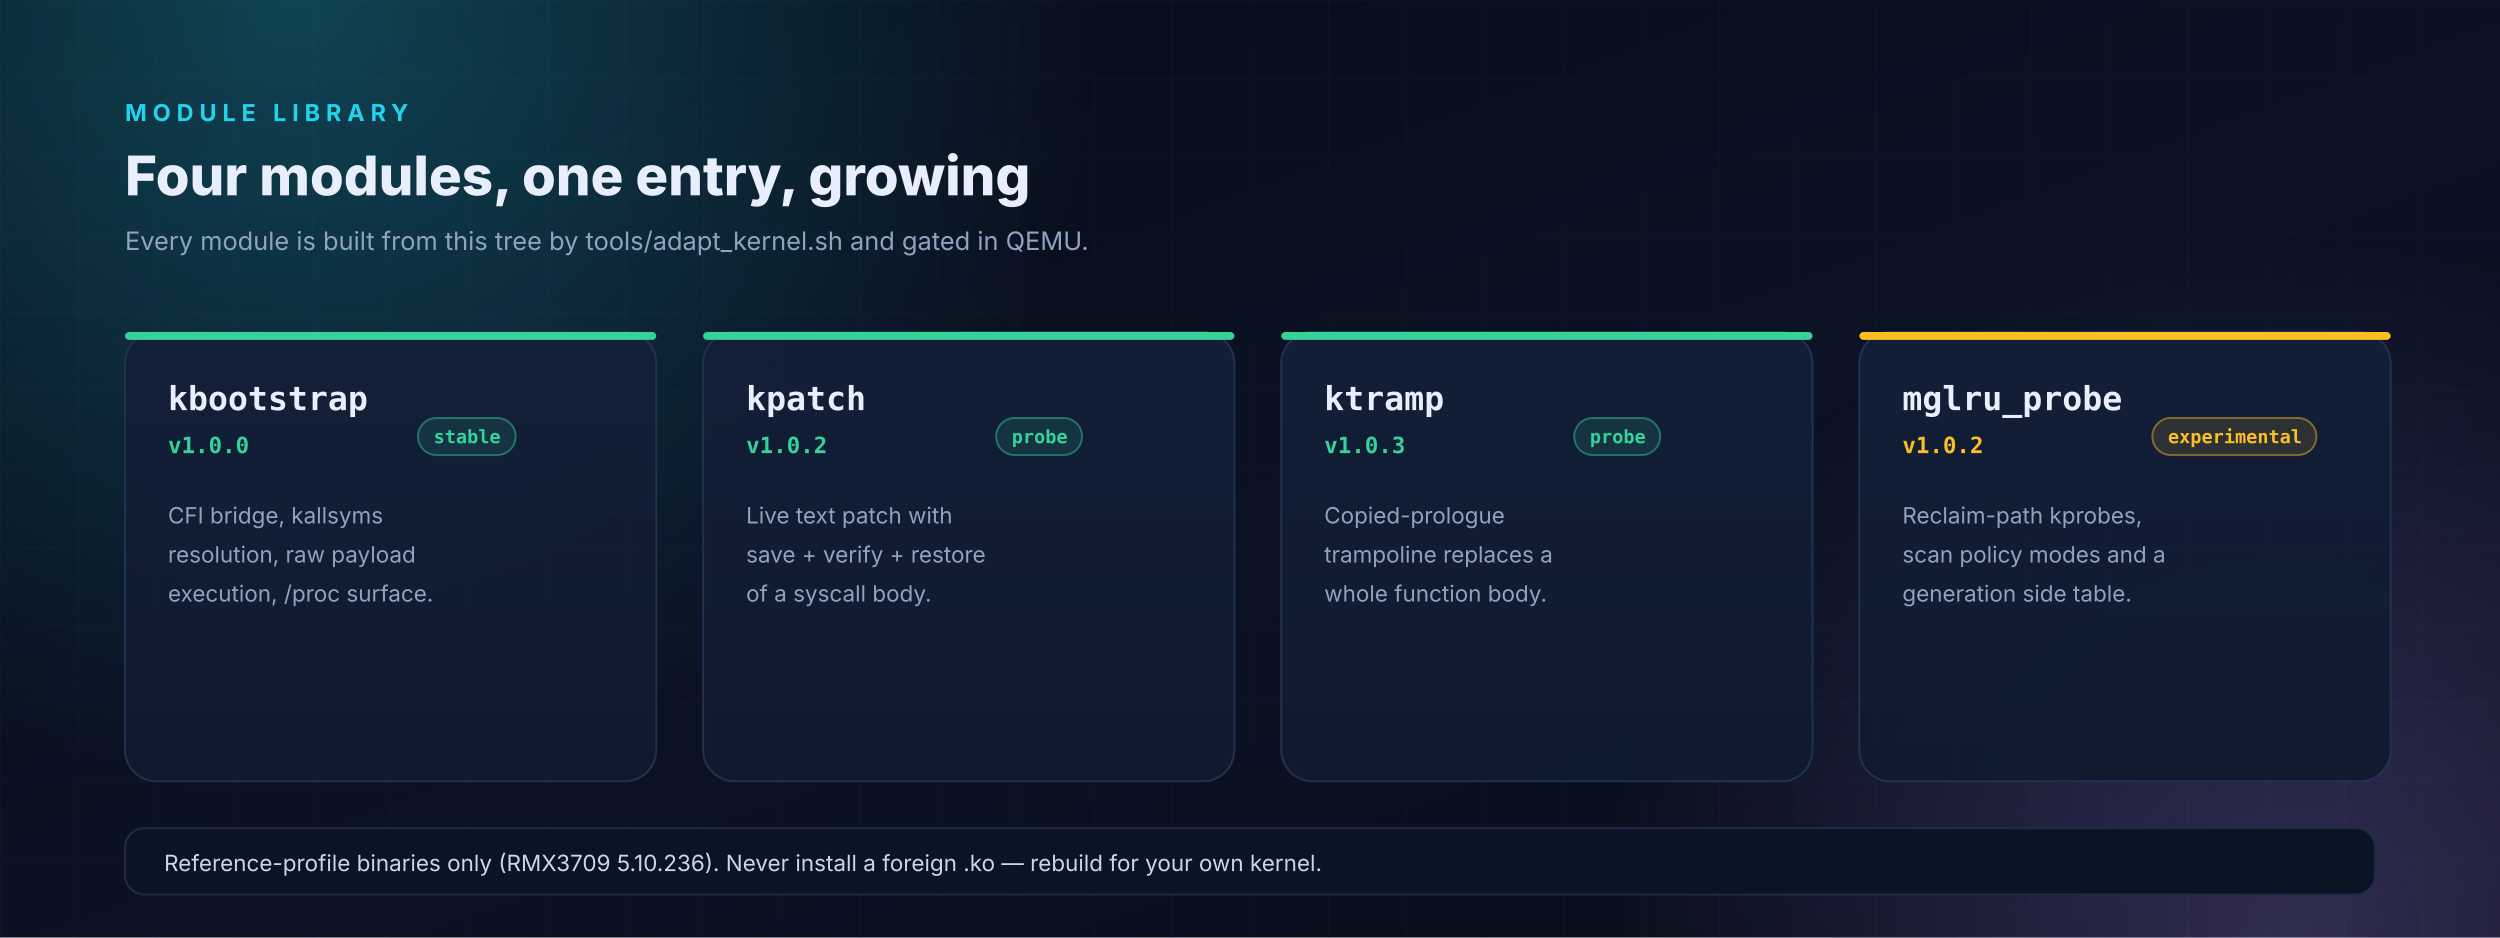
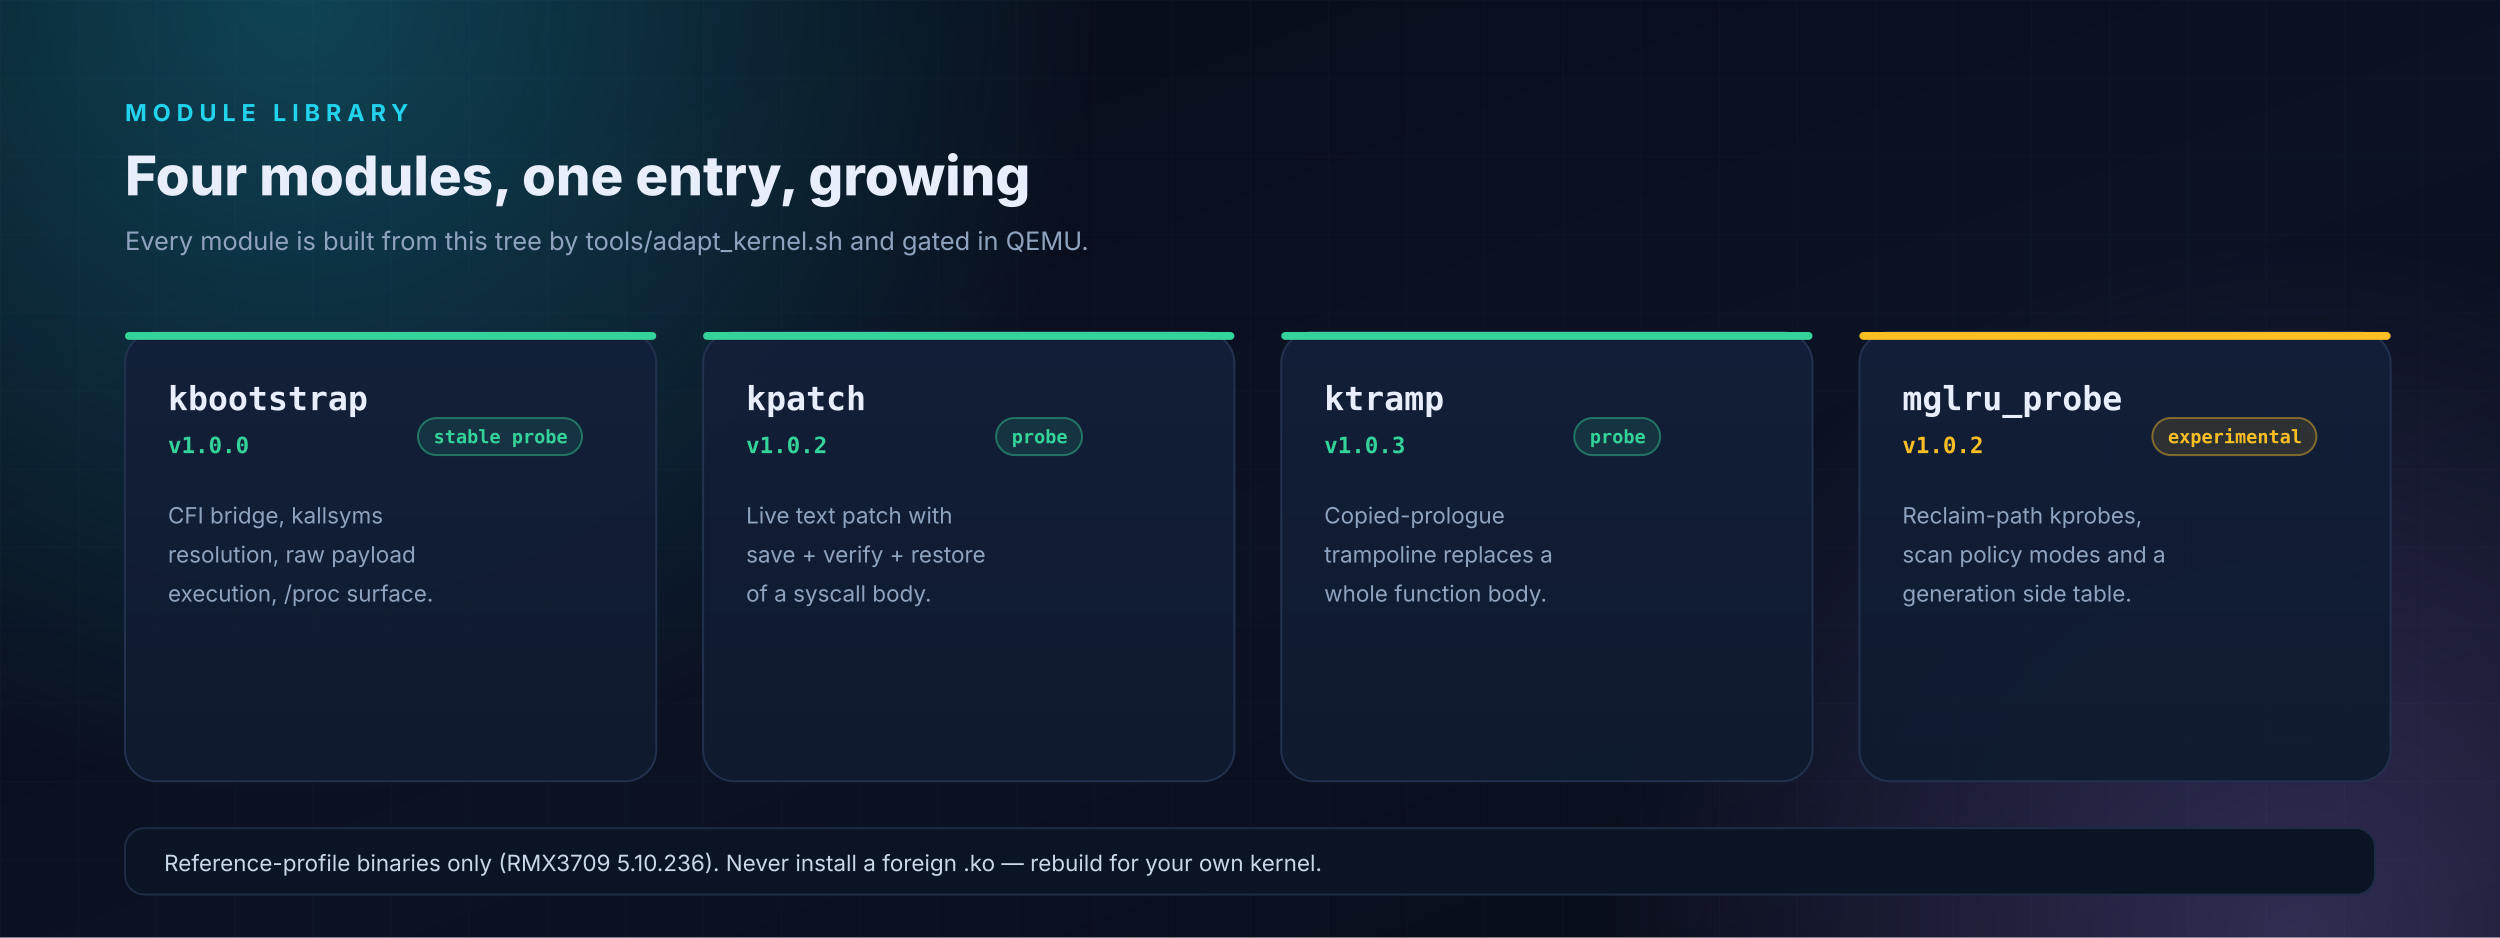
<svg xmlns="http://www.w3.org/2000/svg" width="1280" height="480" viewBox="0 0 1280 480" role="img" aria-labelledby="t d">
  <defs>
    <linearGradient id="bg" x1="0" y1="0" x2="1" y2="1">
      <stop offset="0" stop-color="#070b16" />
      <stop offset="55%" stop-color="#0b1224" />
      <stop offset="100%" stop-color="#070b16" />
    </linearGradient>
    <linearGradient id="accent" x1="0" y1="0" x2="1" y2="0">
      <stop offset="0" stop-color="#22d3ee" />
      <stop offset="100%" stop-color="#a78bfa" />
    </linearGradient>
    <linearGradient id="cardg" x1="0" y1="0" x2="0" y2="1">
      <stop offset="0" stop-color="#121f38" stop-opacity="0.95" />
      <stop offset="100%" stop-color="#0f1a2e" stop-opacity="0.95" />
    </linearGradient>
    <radialGradient id="glowc">
      <stop offset="0" stop-color="#22d3ee" stop-opacity="0.28" />
      <stop offset="100%" stop-color="#22d3ee" stop-opacity="0" />
    </radialGradient>
    <radialGradient id="glowv">
      <stop offset="0" stop-color="#a78bfa" stop-opacity="0.26" />
      <stop offset="100%" stop-color="#a78bfa" stop-opacity="0" />
    </radialGradient>
    <pattern id="grid" width="40" height="40" patternUnits="userSpaceOnUse">
      <path d="M40 0H0V40" fill="none" stroke="#1b2740" stroke-width="1" stroke-opacity="0.5" />
    </pattern>
    <marker id="arw" viewBox="0 0 10 10" refX="9" refY="5" markerWidth="7" markerHeight="7" orient="auto-start-reverse">
      <path d="M0 0 L10 5 L0 10 z" fill="#8fa3bf" />
    </marker>
    <filter id="soft" x="-20%" y="-20%" width="140%" height="140%">
      <feDropShadow dx="0" dy="6" stdDeviation="10" flood-color="#000" flood-opacity="0.35" />
    </filter>
  </defs>
  <rect width="1280" height="480" fill="url(#bg)" />
  <rect width="1280" height="480" fill="url(#grid)" opacity="0.35" />
  <circle cx="153" cy="0" r="409" fill="url(#glowc)" />
  <circle cx="1177" cy="480" r="358" fill="url(#glowv)" />
  <text x="64" y="62" font-family="'Inter','Segoe UI',Roboto,Helvetica,Arial,sans-serif" font-size="12" fill="#22d3ee" font-weight="700" letter-spacing="3">MODULE LIBRARY</text>
  <text x="64" y="100" font-family="'Inter','Segoe UI',Roboto,Helvetica,Arial,sans-serif" font-size="28" fill="#e8eefb" font-weight="800">Four modules, one entry, growing</text>
  <text x="64" y="128" font-family="'Inter','Segoe UI',Roboto,Helvetica,Arial,sans-serif" font-size="13" fill="#8fa3bf" font-weight="400">Every module is built from this tree by tools/adapt_kernel.sh and gated in QEMU.</text>
  <rect x="64" y="170" width="272" height="230" rx="16" fill="url(#cardg)" stroke="#22314e" stroke-width="1" />
  <rect x="64" y="170" width="272" height="4" rx="2" fill="#34d399" />
  <text x="86" y="210" font-family="'JetBrains Mono','SFMono-Regular',ui-monospace,Menlo,Consolas,monospace" font-size="17" fill="#e8eefb" font-weight="700">kbootstrap</text>
  <text x="86" y="232" font-family="'JetBrains Mono','SFMono-Regular',ui-monospace,Menlo,Consolas,monospace" font-size="11.5" fill="#34d399" font-weight="600">v1.0.0</text>
-   <rect x="214" y="214" width="50" height="19" rx="9.5" fill="#34d399" fill-opacity="0.12" stroke="#34d399" stroke-opacity="0.45" />
-   <text x="222" y="226.92" font-family="'JetBrains Mono','SFMono-Regular',ui-monospace,Menlo,Consolas,monospace" font-size="9.5" fill="#34d399" font-weight="600">stable</text>
+   <rect x="214" y="214" width="84" height="19" rx="9.5" fill="#34d399" fill-opacity="0.12" stroke="#34d399" stroke-opacity="0.45" />
+   <text x="222" y="226.92" font-family="'JetBrains Mono','SFMono-Regular',ui-monospace,Menlo,Consolas,monospace" font-size="9.5" fill="#34d399" font-weight="600">stable probe</text>
  <text x="86" y="268" font-family="'Inter','Segoe UI',Roboto,Helvetica,Arial,sans-serif" font-size="11.5" fill="#8fa3bf" font-weight="400">CFI bridge, kallsyms</text>
  <text x="86" y="288" font-family="'Inter','Segoe UI',Roboto,Helvetica,Arial,sans-serif" font-size="11.5" fill="#8fa3bf" font-weight="400">resolution, raw payload</text>
  <text x="86" y="308" font-family="'Inter','Segoe UI',Roboto,Helvetica,Arial,sans-serif" font-size="11.5" fill="#8fa3bf" font-weight="400">execution, /proc surface.</text>
  <rect x="360" y="170" width="272" height="230" rx="16" fill="url(#cardg)" stroke="#22314e" stroke-width="1" />
  <rect x="360" y="170" width="272" height="4" rx="2" fill="#34d399" />
  <text x="382" y="210" font-family="'JetBrains Mono','SFMono-Regular',ui-monospace,Menlo,Consolas,monospace" font-size="17" fill="#e8eefb" font-weight="700">kpatch</text>
  <text x="382" y="232" font-family="'JetBrains Mono','SFMono-Regular',ui-monospace,Menlo,Consolas,monospace" font-size="11.5" fill="#34d399" font-weight="600">v1.0.2</text>
  <rect x="510" y="214" width="44" height="19" rx="9.5" fill="#34d399" fill-opacity="0.12" stroke="#34d399" stroke-opacity="0.45" />
  <text x="518" y="226.92" font-family="'JetBrains Mono','SFMono-Regular',ui-monospace,Menlo,Consolas,monospace" font-size="9.5" fill="#34d399" font-weight="600">probe</text>
  <text x="382" y="268" font-family="'Inter','Segoe UI',Roboto,Helvetica,Arial,sans-serif" font-size="11.5" fill="#8fa3bf" font-weight="400">Live text patch with</text>
  <text x="382" y="288" font-family="'Inter','Segoe UI',Roboto,Helvetica,Arial,sans-serif" font-size="11.5" fill="#8fa3bf" font-weight="400">save + verify + restore</text>
  <text x="382" y="308" font-family="'Inter','Segoe UI',Roboto,Helvetica,Arial,sans-serif" font-size="11.5" fill="#8fa3bf" font-weight="400">of a syscall body.</text>
  <rect x="656" y="170" width="272" height="230" rx="16" fill="url(#cardg)" stroke="#22314e" stroke-width="1" />
  <rect x="656" y="170" width="272" height="4" rx="2" fill="#34d399" />
  <text x="678" y="210" font-family="'JetBrains Mono','SFMono-Regular',ui-monospace,Menlo,Consolas,monospace" font-size="17" fill="#e8eefb" font-weight="700">ktramp</text>
  <text x="678" y="232" font-family="'JetBrains Mono','SFMono-Regular',ui-monospace,Menlo,Consolas,monospace" font-size="11.5" fill="#34d399" font-weight="600">v1.0.3</text>
  <rect x="806" y="214" width="44" height="19" rx="9.5" fill="#34d399" fill-opacity="0.12" stroke="#34d399" stroke-opacity="0.45" />
  <text x="814" y="226.92" font-family="'JetBrains Mono','SFMono-Regular',ui-monospace,Menlo,Consolas,monospace" font-size="9.5" fill="#34d399" font-weight="600">probe</text>
  <text x="678" y="268" font-family="'Inter','Segoe UI',Roboto,Helvetica,Arial,sans-serif" font-size="11.5" fill="#8fa3bf" font-weight="400">Copied-prologue</text>
  <text x="678" y="288" font-family="'Inter','Segoe UI',Roboto,Helvetica,Arial,sans-serif" font-size="11.5" fill="#8fa3bf" font-weight="400">trampoline replaces a</text>
  <text x="678" y="308" font-family="'Inter','Segoe UI',Roboto,Helvetica,Arial,sans-serif" font-size="11.5" fill="#8fa3bf" font-weight="400">whole function body.</text>
  <rect x="952" y="170" width="272" height="230" rx="16" fill="url(#cardg)" stroke="#22314e" stroke-width="1" />
  <rect x="952" y="170" width="272" height="4" rx="2" fill="#fbbf24" />
  <text x="974" y="210" font-family="'JetBrains Mono','SFMono-Regular',ui-monospace,Menlo,Consolas,monospace" font-size="17" fill="#e8eefb" font-weight="700">mglru_probe</text>
  <text x="974" y="232" font-family="'JetBrains Mono','SFMono-Regular',ui-monospace,Menlo,Consolas,monospace" font-size="11.5" fill="#fbbf24" font-weight="600">v1.0.2</text>
  <rect x="1102" y="214" width="84" height="19" rx="9.5" fill="#fbbf24" fill-opacity="0.12" stroke="#fbbf24" stroke-opacity="0.45" />
  <text x="1110" y="226.92" font-family="'JetBrains Mono','SFMono-Regular',ui-monospace,Menlo,Consolas,monospace" font-size="9.5" fill="#fbbf24" font-weight="600">experimental</text>
  <text x="974" y="268" font-family="'Inter','Segoe UI',Roboto,Helvetica,Arial,sans-serif" font-size="11.5" fill="#8fa3bf" font-weight="400">Reclaim-path kprobes,</text>
  <text x="974" y="288" font-family="'Inter','Segoe UI',Roboto,Helvetica,Arial,sans-serif" font-size="11.5" fill="#8fa3bf" font-weight="400">scan policy modes and a</text>
  <text x="974" y="308" font-family="'Inter','Segoe UI',Roboto,Helvetica,Arial,sans-serif" font-size="11.5" fill="#8fa3bf" font-weight="400">generation side table.</text>
  <rect x="64" y="424" width="1152" height="34" rx="10" fill="#0b1424" stroke="#1e2b45" stroke-width="1" />
  <text x="84" y="446" font-family="'Inter','Segoe UI',Roboto,Helvetica,Arial,sans-serif" font-size="11.5" fill="#c9d7ea" font-weight="400">Reference-profile binaries only (RMX3709 5.10.236). Never install a foreign .ko — rebuild for your own kernel.</text>
</svg>
